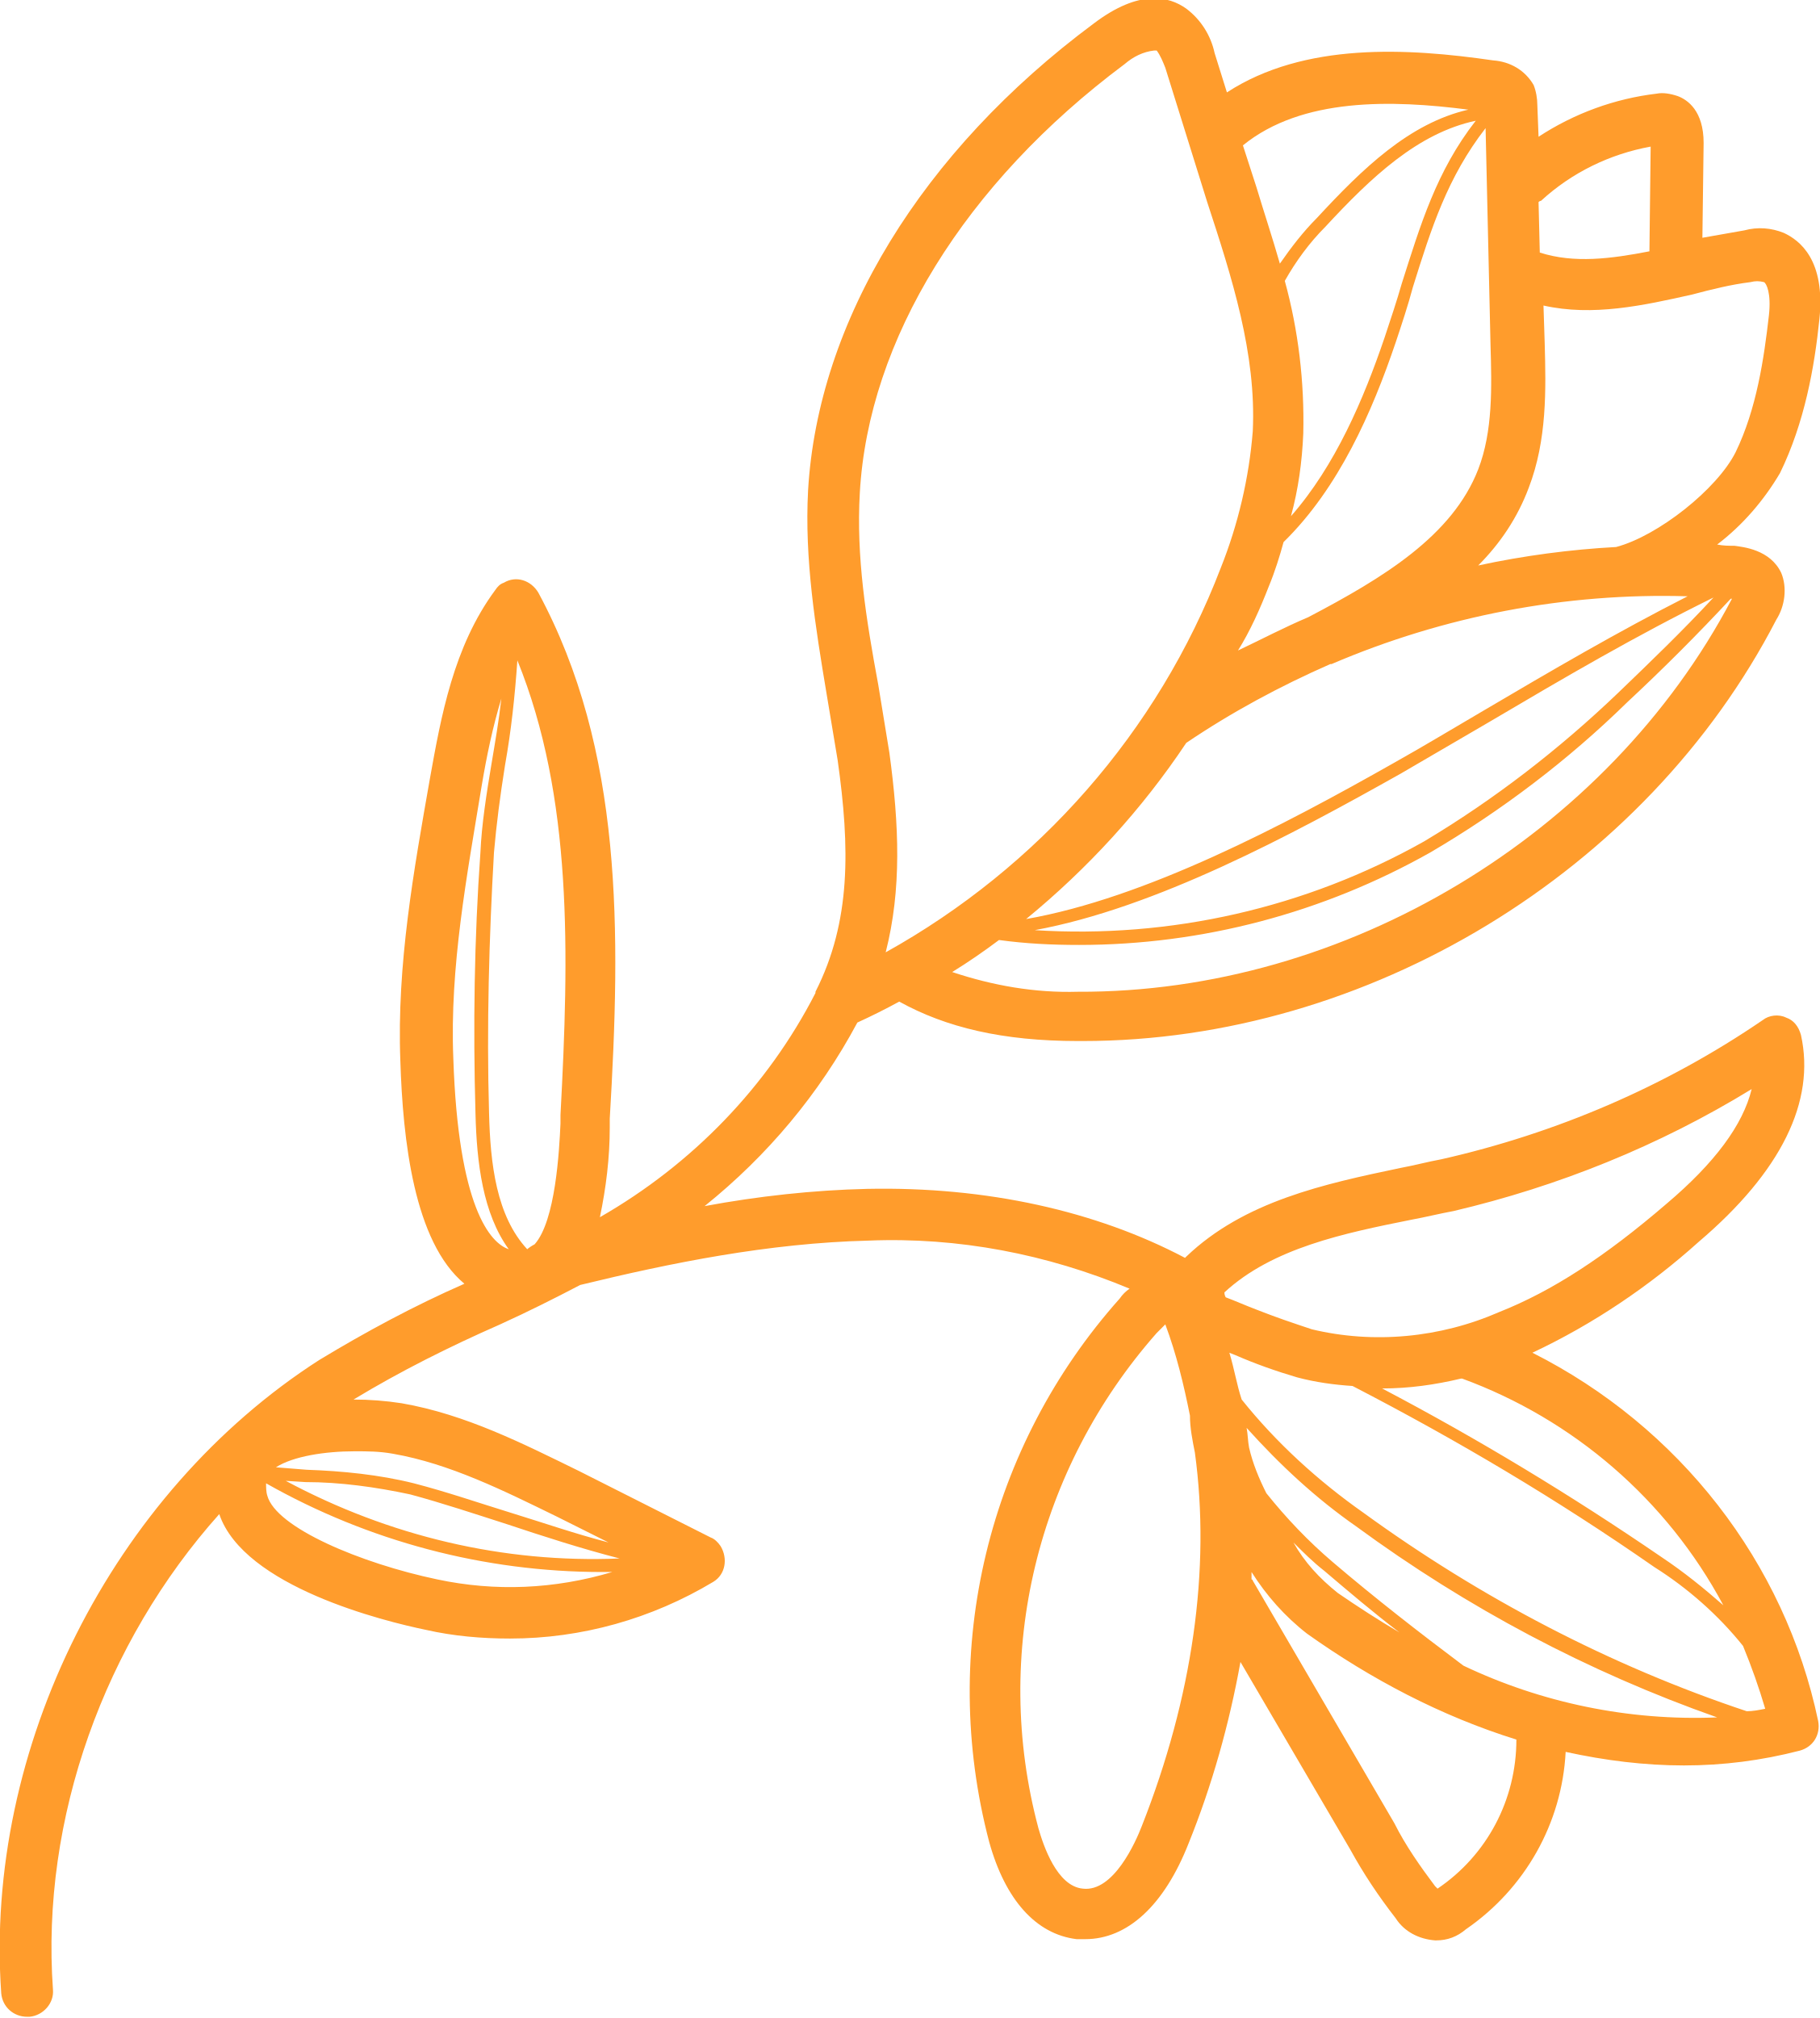
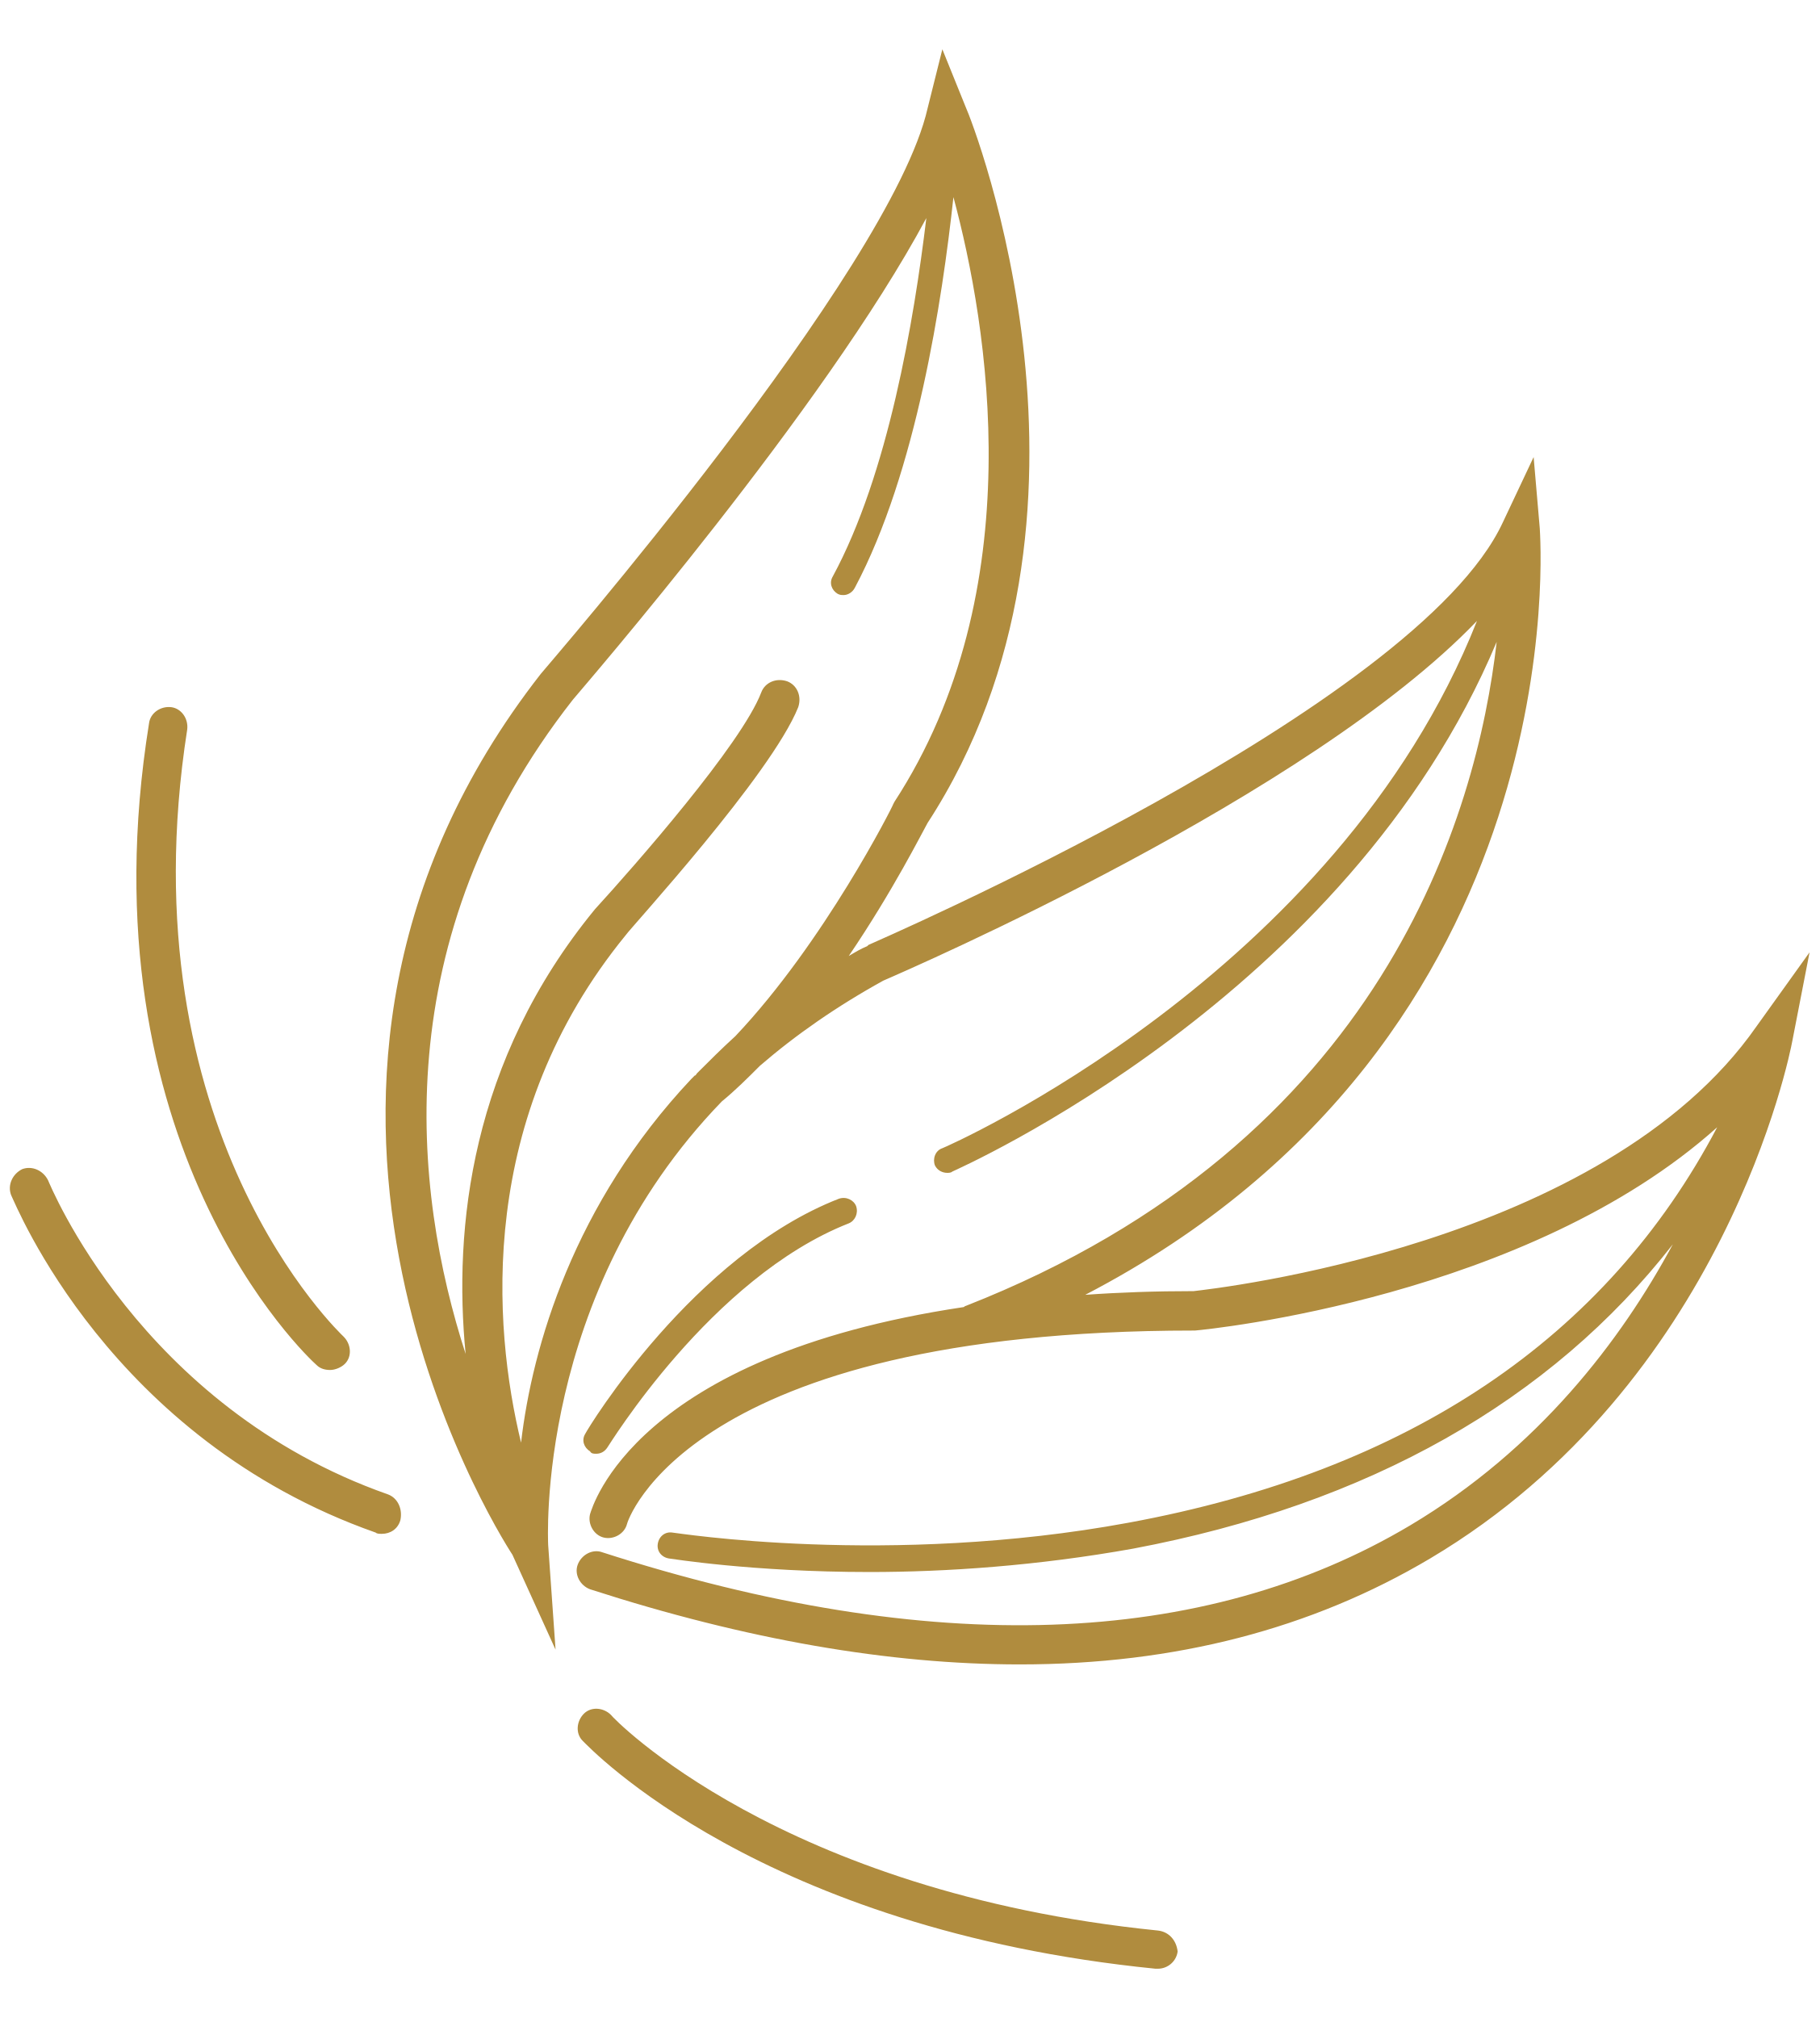
<svg xmlns="http://www.w3.org/2000/svg" version="1.1" id="Layer_1" x="0px" y="0px" viewBox="0 0 147.7 163.8" style="enable-background:new 0 0 147.7 163.8;" xml:space="preserve">
  <style type="text/css">
- 	.st0{fill:#FF9C2C;}
+ 	.st0{fill:#B08C3E;}
</style>
-   <g id="Layer_2_1_">
-     <g id="Layer_1-2">
-       <path class="st0" d="M124.4,109.8c4.9-2.3,9.5-5.4,13.5-9c6.7-5.7,9.5-11.4,8.3-16.8c-0.2-0.7-0.6-1.2-1.2-1.4    c-0.6-0.3-1.4-0.2-1.9,0.2c-7.9,5.4-16.8,9.2-26.1,11.3c-1.1,0.2-2.2,0.5-3.3,0.7c-6.2,1.3-12.7,2.7-17.4,7.2l-0.1,0.1    c-7.2-3.8-16.1-5.8-25.8-5.6c-4.4,0.1-8.9,0.6-13.2,1.4c5.1-4.1,9.3-9.1,12.4-14.9c1.1-0.5,2.3-1.1,3.4-1.7    c3.8,2.1,8.4,3.2,14.5,3.2h0.4c23.1,0,45.7-13.7,56.3-34.2c0.7-1.1,0.9-2.6,0.4-3.8c-0.9-1.9-3.1-2.1-3.8-2.2    c-0.5,0-0.9,0-1.4-0.1c2.1-1.6,3.8-3.6,5.1-5.8c2-4.1,2.8-8.6,3.2-12.5c0.5-4.8-1.6-6.4-2.9-7c-1-0.4-2.1-0.5-3.2-0.2    c-1.1,0.2-2.3,0.4-3.4,0.6l0.1-7.7c0-2.6-1.3-3.5-2.1-3.8c-0.6-0.2-1.2-0.3-1.7-0.2c-3.4,0.4-6.7,1.6-9.6,3.5l-0.1-2.6    c0-0.5-0.1-1.1-0.3-1.6c-0.7-1.2-1.9-1.9-3.3-2c-6.9-1-15.3-1.5-21.6,2.6l-1-3.2c-0.3-1.4-1.1-2.7-2.3-3.6c-1.4-1-3.8-1.6-7.5,1.2    C74.8,12.3,66.4,26.1,65.6,39.8c-0.3,5.6,0.6,11.1,1.5,16.5c0.3,1.8,0.6,3.6,0.9,5.4c1,7.1,1.1,13.1-1.8,18.8v0.1    c-3.9,7.6-10,13.9-17.5,18.2c0.5-2.4,0.8-4.8,0.8-7.3v-0.7c0.9-15.2,1.1-29.9-5.8-42.7c-0.6-1-1.8-1.4-2.8-0.8    c-0.3,0.1-0.5,0.3-0.7,0.6c-3.4,4.6-4.4,10.3-5.3,15.3c-1.3,7.4-2.7,15.1-2.4,22.9c0.2,6.4,1.1,14.7,5.2,18.1    c-4.1,1.8-8,3.9-11.8,6.2C9.1,121.2-1.3,141.9,0.1,161.8c0.1,1.1,1,1.9,2.1,1.9h0.2c1.1-0.1,2-1.1,1.9-2.2c0,0,0,0,0,0    c-1-13.9,4.2-28.2,13.5-38.6c2,5.9,13.4,8.7,16.8,9.4c2.2,0.5,4.5,0.7,6.8,0.7c5.8,0,11.5-1.6,16.5-4.6c1-0.6,1.2-1.9,0.6-2.9    c-0.2-0.3-0.5-0.6-0.8-0.7L47,119.4c-4.5-2.2-9.2-4.6-14.4-5.5c-1.3-0.2-2.6-0.3-3.9-0.3c3.8-2.3,7.8-4.3,11.9-6.1    c2.2-1,4.4-2.1,6.5-3.2c7.4-1.8,15.3-3.4,23.4-3.6c7.3-0.3,14.5,1.1,21.2,3.9c-0.3,0.2-0.6,0.5-0.8,0.8    c-10.7,12-14.7,28.5-10.6,44.1c1.3,4.7,3.8,7.5,7.1,7.9c0.2,0,0.5,0,0.7,0c3.4,0,6.4-2.7,8.4-7.8c1.9-4.7,3.3-9.7,4.2-14.7    l8.9,15.2c1.1,2,2.3,3.8,3.7,5.6c0.7,1.1,1.9,1.7,3.2,1.8h0.1c0.9,0,1.7-0.3,2.4-0.9c4.8-3.3,7.8-8.6,8.1-14.4    c3.2,0.7,6.4,1.1,9.6,1.1c3.2,0,6.3-0.4,9.4-1.2c1.1-0.3,1.7-1.3,1.5-2.4C144.9,126.8,136.3,115.8,124.4,109.8z M87.5,80.5    c-3.5,0.1-6.9-0.5-10.2-1.6c1.3-0.8,2.6-1.7,3.8-2.6c2.2,0.3,4.3,0.4,6.5,0.4c10,0,19.8-2.6,28.5-7.5c5.8-3.4,11.2-7.5,16-12.2    c2.9-2.7,5.7-5.5,8.4-8.4h0.1C130.5,67.8,109.2,80.6,87.5,80.5z M104.3,22.8c0.9-1.6,2-3.1,3.3-4.4c3.7-4,7.5-7.6,12.2-8.6    c-3.2,4.1-4.5,8.5-6,13.2c-0.4,1.4-0.9,2.9-1.4,4.4c-1.7,5-4,10.4-7.6,14.5c0.6-2.2,0.9-4.4,1-6.7C105.9,31,105.4,26.8,104.3,22.8    z M103,47.6c0.5-1.2,0.9-2.5,1.2-3.6c4.5-4.4,7.2-10.6,9.1-16.2c0.5-1.5,1-3,1.4-4.5c1.5-4.8,2.8-8.9,5.9-12.9l0.4,17.6    c0.1,3.4,0.2,7-1,10.1c-2.1,5.4-7.7,8.8-13.8,12c-1.9,0.8-3.8,1.8-5.7,2.7C101.5,51.2,102.3,49.4,103,47.6z M96.3,60.3L96.3,60.3    c3.7-2.5,7.6-4.6,11.7-6.4h0.1l0,0c9.1-3.9,19-5.8,28.9-5.5c-5.7,2.9-11,6-16.6,9.3c-2.4,1.4-4.7,2.8-7.2,4.2    c-9,5.1-20.2,11-29.9,12.7C88.3,70.5,92.7,65.7,96.3,60.3z M139.1,48.5c-2.5,2.7-5.1,5.2-7.7,7.7c-4.8,4.6-10.1,8.7-15.8,12.1    C106,73.7,95,76.2,84,75.5c9.8-1.8,20.8-7.7,29.7-12.7c2.4-1.4,4.8-2.8,7.2-4.2C127,55,132.8,51.6,139.1,48.5L139.1,48.5z     M142.1,22.9c0.4-0.1,0.7-0.1,1.1,0c0.2,0.1,0.6,0.9,0.4,2.7c-0.4,3.5-1,7.6-2.7,11.1c-1.5,3-6.3,6.8-9.7,7.7    c-3.7,0.2-7.5,0.7-11.2,1.5c1.8-1.8,3.2-3.9,4.1-6.3c1.5-3.9,1.4-8,1.3-11.7l-0.1-3.1c4,0.9,8.1,0,12.1-0.9    C138.9,23.5,140.5,23.1,142.1,22.9L142.1,22.9z M125.1,16.3c2.5-2.3,5.6-3.8,8.9-4.4l-0.1,8.5c-3.1,0.6-6.1,1-8.9,0.1l-0.1-4.1    C125,16.3,125.1,16.3,125.1,16.3L125.1,16.3z M119.2,8.9c-4.8,1.1-8.6,4.8-12.3,8.8c-1.1,1.1-2.1,2.4-3,3.7    c-0.6-2.1-1.3-4.2-1.9-6.2l-1.1-3.4C105.7,7.9,113,8.1,119.2,8.9z M69.8,40c0.7-12.4,8.5-25.1,21.5-34.8c0.7-0.6,1.5-1,2.4-1.1    c0.1,0,0.2,0,0.2,0c0.3,0.4,0.5,0.9,0.7,1.4L98,16.4c2,6.1,4,12.3,3.7,18.6c-0.3,3.8-1.2,7.6-2.6,11.1    c-5.1,13.3-14.8,24.3-27.2,31.2c1.3-5.1,1.1-10.3,0.3-16.2c-0.3-1.8-0.6-3.7-0.9-5.5C70.3,50.2,69.5,45.2,69.8,40z M45.5,90.5v0.7    c-0.1,2.2-0.4,7.9-2.1,9.8c-0.2,0.1-0.5,0.3-0.6,0.4c-2.5-2.7-3-6.9-3.1-11.1c-0.2-7,0-14.1,0.4-21.1c0.2-2.3,0.5-4.6,0.9-7.1    c0.5-2.8,0.8-5.6,1-8.5C46.5,64.7,46.2,77.4,45.5,90.5z M36.8,85.9c-0.3-7.4,1.1-14.8,2.3-22.1c0.4-2.4,0.9-4.8,1.6-7.1    c-0.2,1.8-0.5,3.5-0.8,5.3c-0.4,2.4-0.8,4.9-0.9,7.2c-0.5,7-0.6,14.1-0.4,21.2c0.1,4,0.6,8.1,2.7,11C39.8,100.9,37.2,98,36.8,85.9    z M35.5,128.2c-6.2-1.3-13.1-4.2-13.8-6.8c-0.1-0.3-0.1-0.7-0.1-1c8.3,4.7,17.7,7.2,27.3,7.2h0.8C45,129,40.2,129.2,35.5,128.2z     M23.2,120.2l1.6,0.1c2.8,0,5.7,0.4,8.5,1c2.6,0.7,5.3,1.6,7.8,2.4c3,1,6.1,2,9.2,2.8C40.9,126.9,31.6,124.7,23.2,120.2    L23.2,120.2z M31.9,118L31.9,118c4.6,0.8,9,3,13.3,5.1l4.2,2.1c-2.7-0.7-5.3-1.6-7.9-2.4s-5.2-1.7-7.9-2.4c-2.8-0.7-5.8-1-8.7-1.1    l-2.5-0.2c1.4-0.9,4-1.3,6.4-1.3C29.8,117.8,30.8,117.8,31.9,118z M99.8,109.8l0.5,0.2c1.6,0.7,3.3,1.3,5,1.8    c1.5,0.4,3,0.6,4.5,0.7c8.5,4.4,16.6,9.2,24.5,14.7c2.7,1.7,5.2,3.9,7.2,6.4c0.7,1.7,1.3,3.4,1.8,5.1c-0.5,0.1-1,0.2-1.5,0.2    c-11.1-3.7-21.6-9.2-31.1-16.1c-3.7-2.6-7.1-5.7-9.9-9.2C100.4,112.4,100.2,111.1,99.8,109.8L99.8,109.8z M139.9,130.3    c-1.6-1.4-3.2-2.7-5-3.9c-7.3-5-14.9-9.6-22.7-13.7c2.2,0,4.3-0.3,6.4-0.8c0,0,0,0,0.1,0C127.7,115.2,135.3,121.7,139.9,130.3    L139.9,130.3z M99.4,104.9c3.9-3.6,9.7-4.8,15.2-5.9c1.1-0.2,2.3-0.5,3.4-0.7c8.5-2,16.7-5.3,24.2-9.9c-0.7,2.9-3,6-6.9,9.3    c-5,4.3-9.3,7.1-13.6,8.8c-4.8,2.1-10.2,2.6-15.2,1.4c-1.5-0.5-3-1-4.5-1.6c-0.8-0.3-1.7-0.7-2.5-1    C99.4,105.1,99.4,105,99.4,104.9z M92.7,148.2c-0.5,1.3-2.3,5.4-4.8,5.1c-2.1-0.2-3.2-3.5-3.6-4.9c-3.8-14.2-0.1-29.2,9.6-40.2    c0.2-0.2,0.5-0.5,0.7-0.7c0.9,2.4,1.5,4.9,2,7.4c0,1,0.2,2,0.4,3C98.3,127.4,96.8,137.8,92.7,148.2z M116.7,153.3l-0.2-0.2    c-1.2-1.6-2.4-3.3-3.3-5.1l-11.5-19.7c0-0.1-0.1-0.1-0.1-0.1v-0.6c1.2,1.9,2.7,3.6,4.5,5c5.2,3.7,10.9,6.7,17,8.6    C123.1,146.1,120.7,150.6,116.7,153.3L116.7,153.3z M105,125.2c0.8,0.8,1.6,1.6,2.5,2.3c2,1.7,4,3.4,6.1,5c-1.7-1-3.4-2.1-5-3.2    C107.1,128.1,105.9,126.8,105,125.2z M118.8,135.2c-3.6-2.7-7.2-5.5-10.6-8.4c-2-1.7-3.8-3.6-5.4-5.6c-0.6-1.2-1.1-2.4-1.4-3.7    c-0.1-0.5-0.1-1.1-0.2-1.6c2.7,3,5.6,5.7,8.9,8c9,6.6,18.8,11.8,29.3,15.5C132.2,139.7,125.1,138.2,118.8,135.2L118.8,135.2z" />
-     </g>
-   </g>
+   <path class="st0" d="M32.5,123.4c-0.2,0.7-0.8,1.1-1.5,1.1c-0.2,0-0.4,0-0.5-0.1C8.9,116.8,1.3,97.8,0.9,97  c-0.3-0.8,0.1-1.7,0.9-2.1c0.8-0.3,1.7,0.1,2.1,0.9c0.1,0.2,7.4,18.4,27.6,25.5C32.3,121.6,32.7,122.5,32.5,123.4z M25.7,110.8  c0.3,0.3,0.7,0.4,1.1,0.4c0.4,0,0.9-0.2,1.2-0.5c0.6-0.6,0.5-1.6-0.1-2.2c-0.2-0.2-17.8-16.7-12.7-49.3c0.1-0.9-0.5-1.7-1.3-1.8  c-0.9-0.1-1.7,0.5-1.8,1.3C6.6,92.9,24.9,110.1,25.7,110.8z M94,156.7c-30.7-3.1-44.3-17.3-44.4-17.5c-0.6-0.6-1.6-0.7-2.2-0.1  c-0.6,0.6-0.7,1.6-0.1,2.2c0.6,0.6,14.5,15.3,46.5,18.5c0.1,0,0.1,0,0.2,0c0.8,0,1.5-0.6,1.6-1.4C95.5,157.5,94.9,156.8,94,156.7z   M146.9,77.3l-1.4,7.2c-0.2,1.1-5.5,27.8-29.4,42c-9.6,5.7-20.7,8.6-33.3,8.6c-10.6,0-22.2-2-34.9-6.1c-0.8-0.3-1.3-1.2-1-2  c0.3-0.8,1.2-1.3,2-1c26.7,8.6,48.8,7.8,65.6-2.2c10.4-6.2,17.1-15,21.3-22.8c-9.9,12.7-24.7,21.1-43.8,24.7  c-7.8,1.4-15.2,1.9-21.4,1.9c-9.6,0-16.2-1.1-16.3-1.1c-0.6-0.1-1-0.6-0.9-1.2c0.1-0.6,0.6-1,1.2-0.9c0.2,0,17.5,2.8,37-0.8  c22.8-4.2,38.8-15,47.8-32.1c-15.4,13.8-41.2,16.4-42.4,16.5l-0.1,0c-41.2,0-46,15.6-46,15.7c-0.2,0.8-1.1,1.3-1.9,1.1  c-0.8-0.2-1.3-1.1-1.1-1.9c0.2-0.6,3.6-12.8,30.3-16.8c0.1,0,0.1-0.1,0.2-0.1c33.9-13.3,41.5-39.9,43.1-53.9  c-12.1,28.9-43.8,42.8-44.2,43c-0.1,0.1-0.3,0.1-0.4,0.1c-0.4,0-0.8-0.2-1-0.6c-0.2-0.5,0-1.2,0.6-1.4c0.3-0.1,32-14,43.4-42.8  c-13.6,14.2-45.9,28.2-48.2,29.2c-3.8,2.1-7.1,4.4-10,6.9c-1,1-2,2-3.1,2.9c-15.2,15.7-14.1,35.8-14.1,36l0.6,8.5l-3.5-7.7  c-1.5-2.3-23.8-38.1,2.3-71.5c0.3-0.4,28.4-32.7,31.4-45.9L76.5,4l1.9,4.7C79,10,91.5,41.9,75.3,66.8c-0.4,0.7-2.8,5.5-6.4,10.8  c0.5-0.3,1-0.6,1.5-0.8l0.1-0.1c0.4-0.2,44.5-19.2,51.5-34.3l2.5-5.3l0.5,5.8c0,0.4,3.3,41.3-36.9,62.2c2.8-0.2,5.7-0.3,8.8-0.3  c1.7-0.2,33.3-3.7,45.7-21.5L146.9,77.3z M56.1,87.6c0.1-0.1,0.2-0.2,0.3-0.3c0.1,0,0.1-0.1,0.2-0.2c1-1,2-2,3.1-3  c7.2-7.6,12.8-18.7,12.8-18.8l0.1-0.2c11.2-17.2,7.6-38.7,4.8-49.1c-0.9,8.3-3,22.3-8,31.7c-0.2,0.4-0.6,0.6-0.9,0.6  c-0.2,0-0.3,0-0.5-0.1c-0.5-0.3-0.7-0.9-0.4-1.4c4.5-8.3,6.6-20.8,7.6-29.1c-8.3,15.5-27.7,37.9-28.7,39.1  c-15.2,19.4-13,39.8-8.7,53.1c-1-10.2,0.4-23.8,10.5-36.1c3.2-3.5,11.9-13.4,13.5-17.6c0.3-0.8,1.2-1.2,2.1-0.9  c0.8,0.3,1.2,1.2,0.9,2.1c-2.2,5.5-13.6,17.9-14,18.5c-12.1,14.8-10.8,31.7-8.5,41.2C43.2,109.3,46.6,97.7,56.1,87.6z M48.4,118  c0.4,0,0.7-0.2,0.9-0.5c0.1-0.1,8.4-13.8,19.6-18.2c0.5-0.2,0.8-0.8,0.6-1.4c-0.2-0.5-0.8-0.8-1.4-0.6  c-11.8,4.6-20.3,18.5-20.6,19.1c-0.3,0.5-0.1,1.1,0.4,1.4C48,118,48.2,118,48.4,118z" />
</svg>
